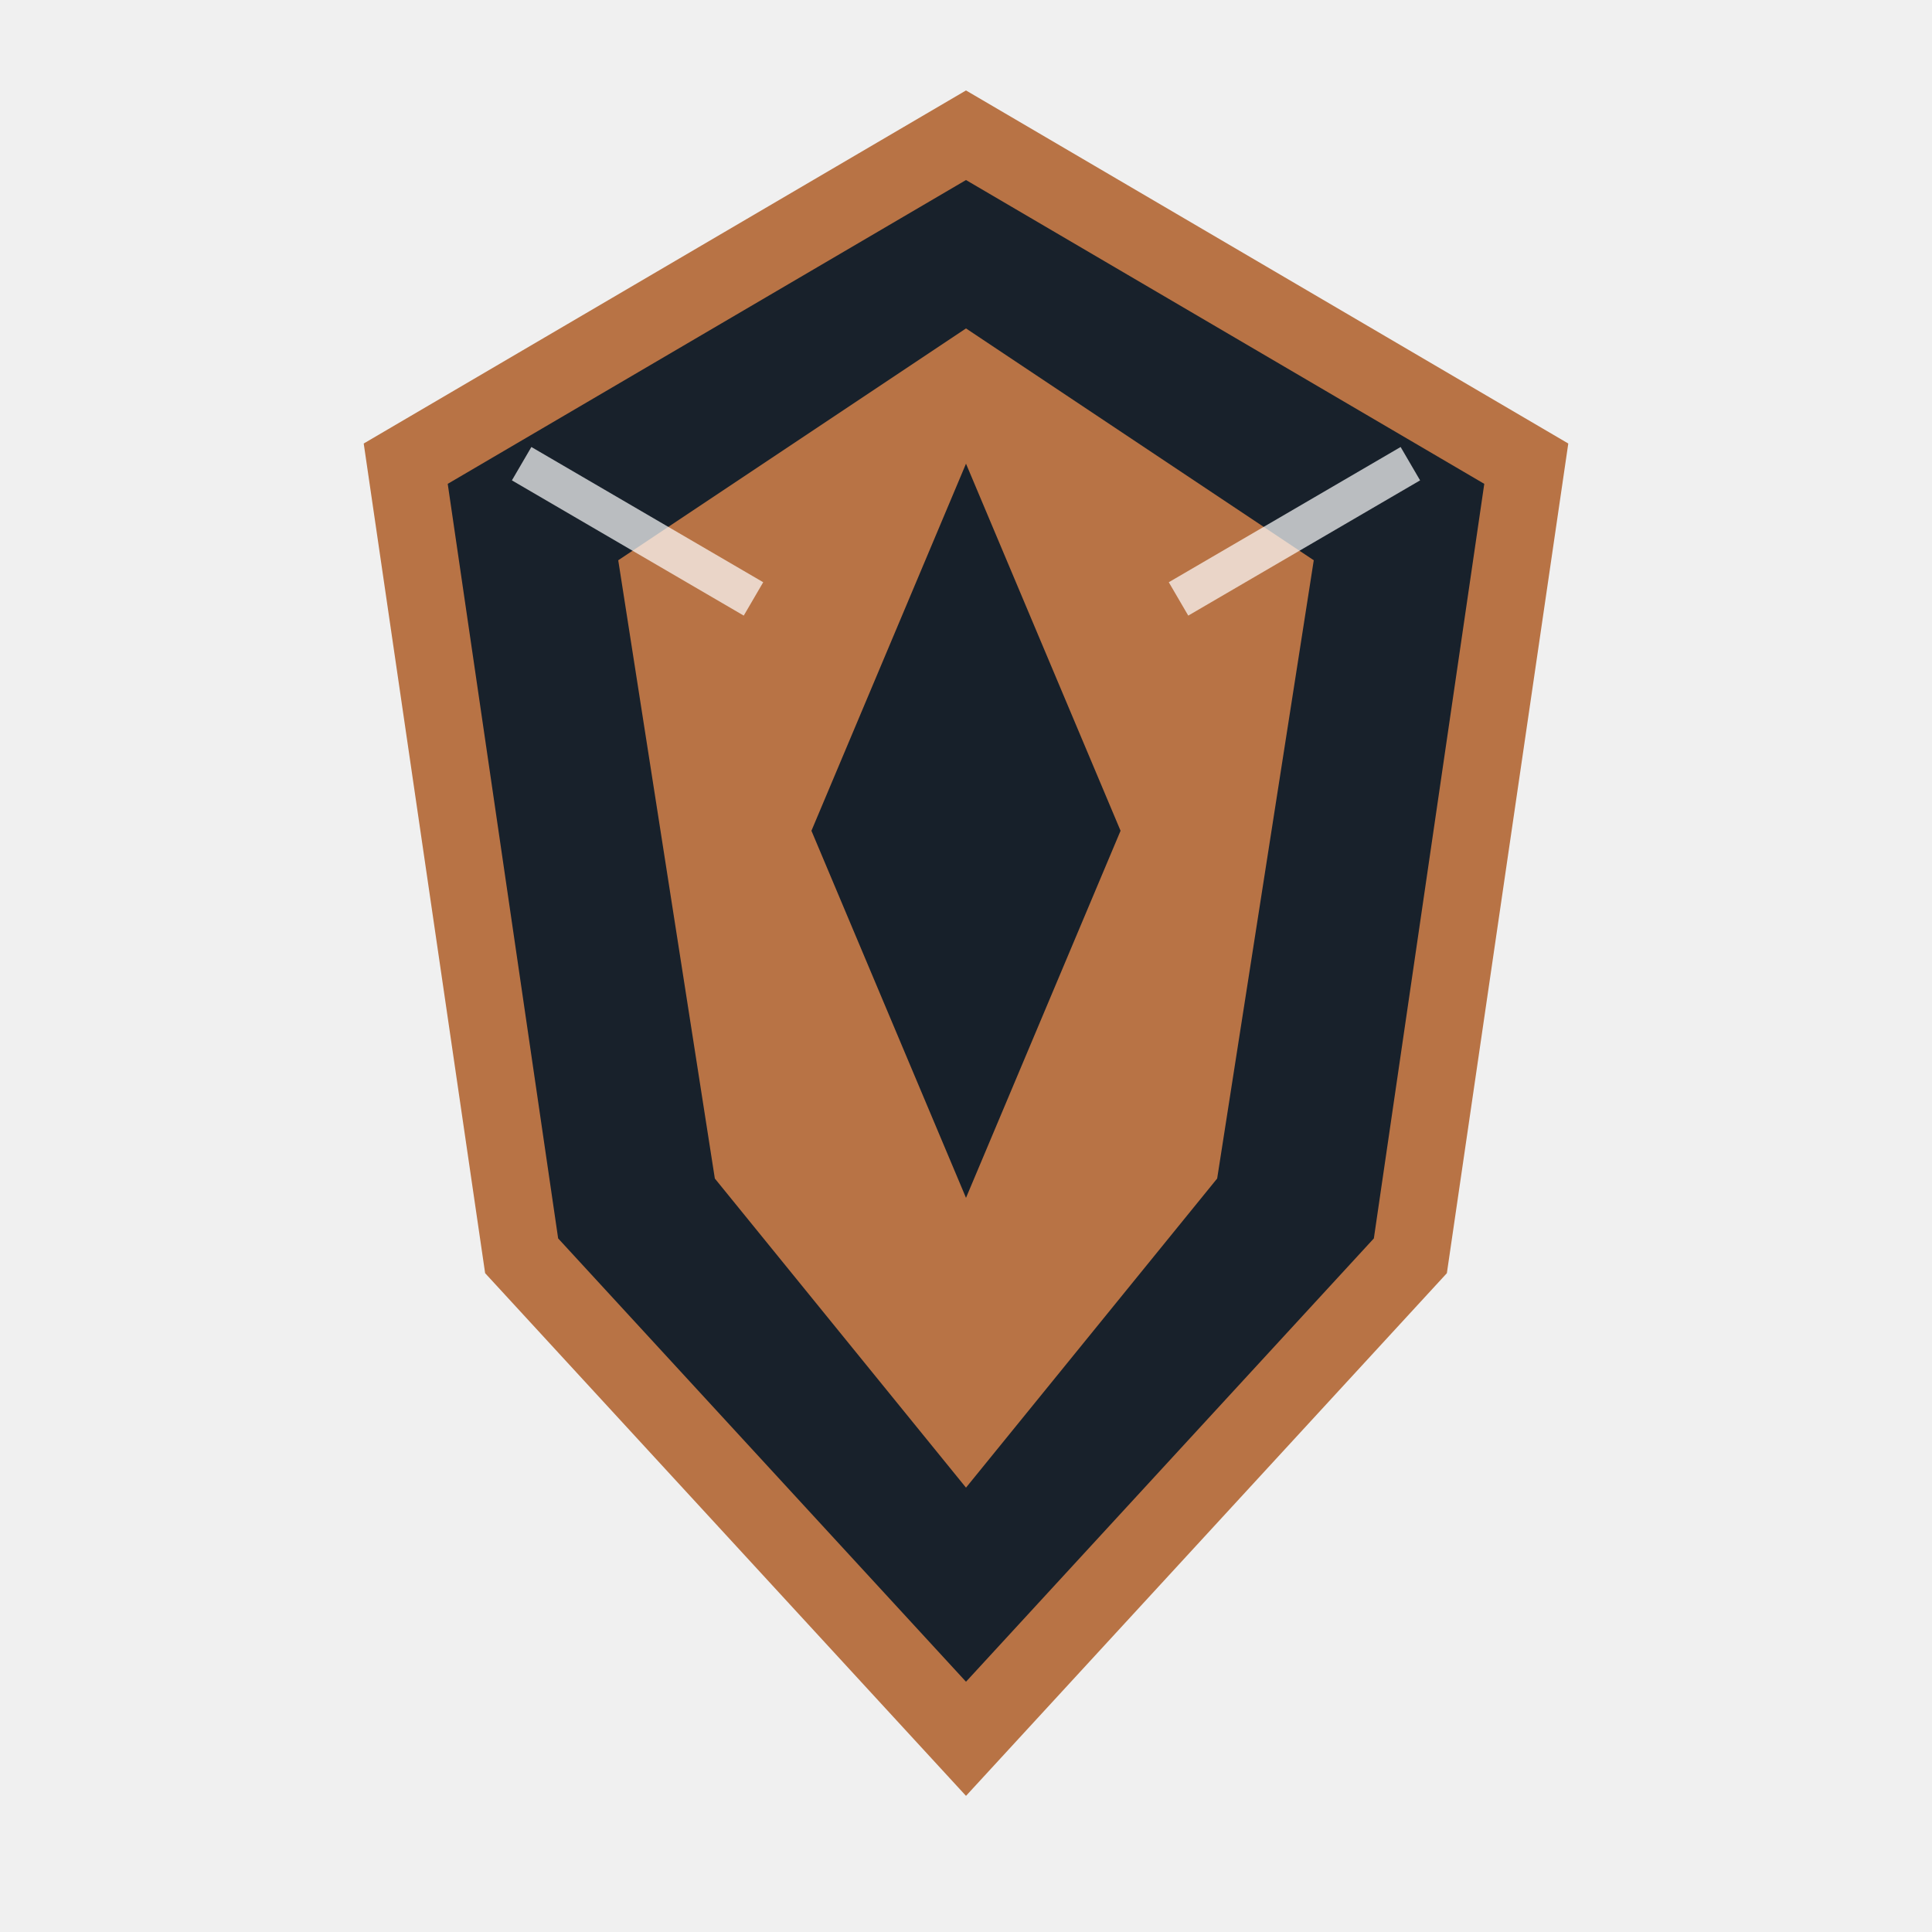
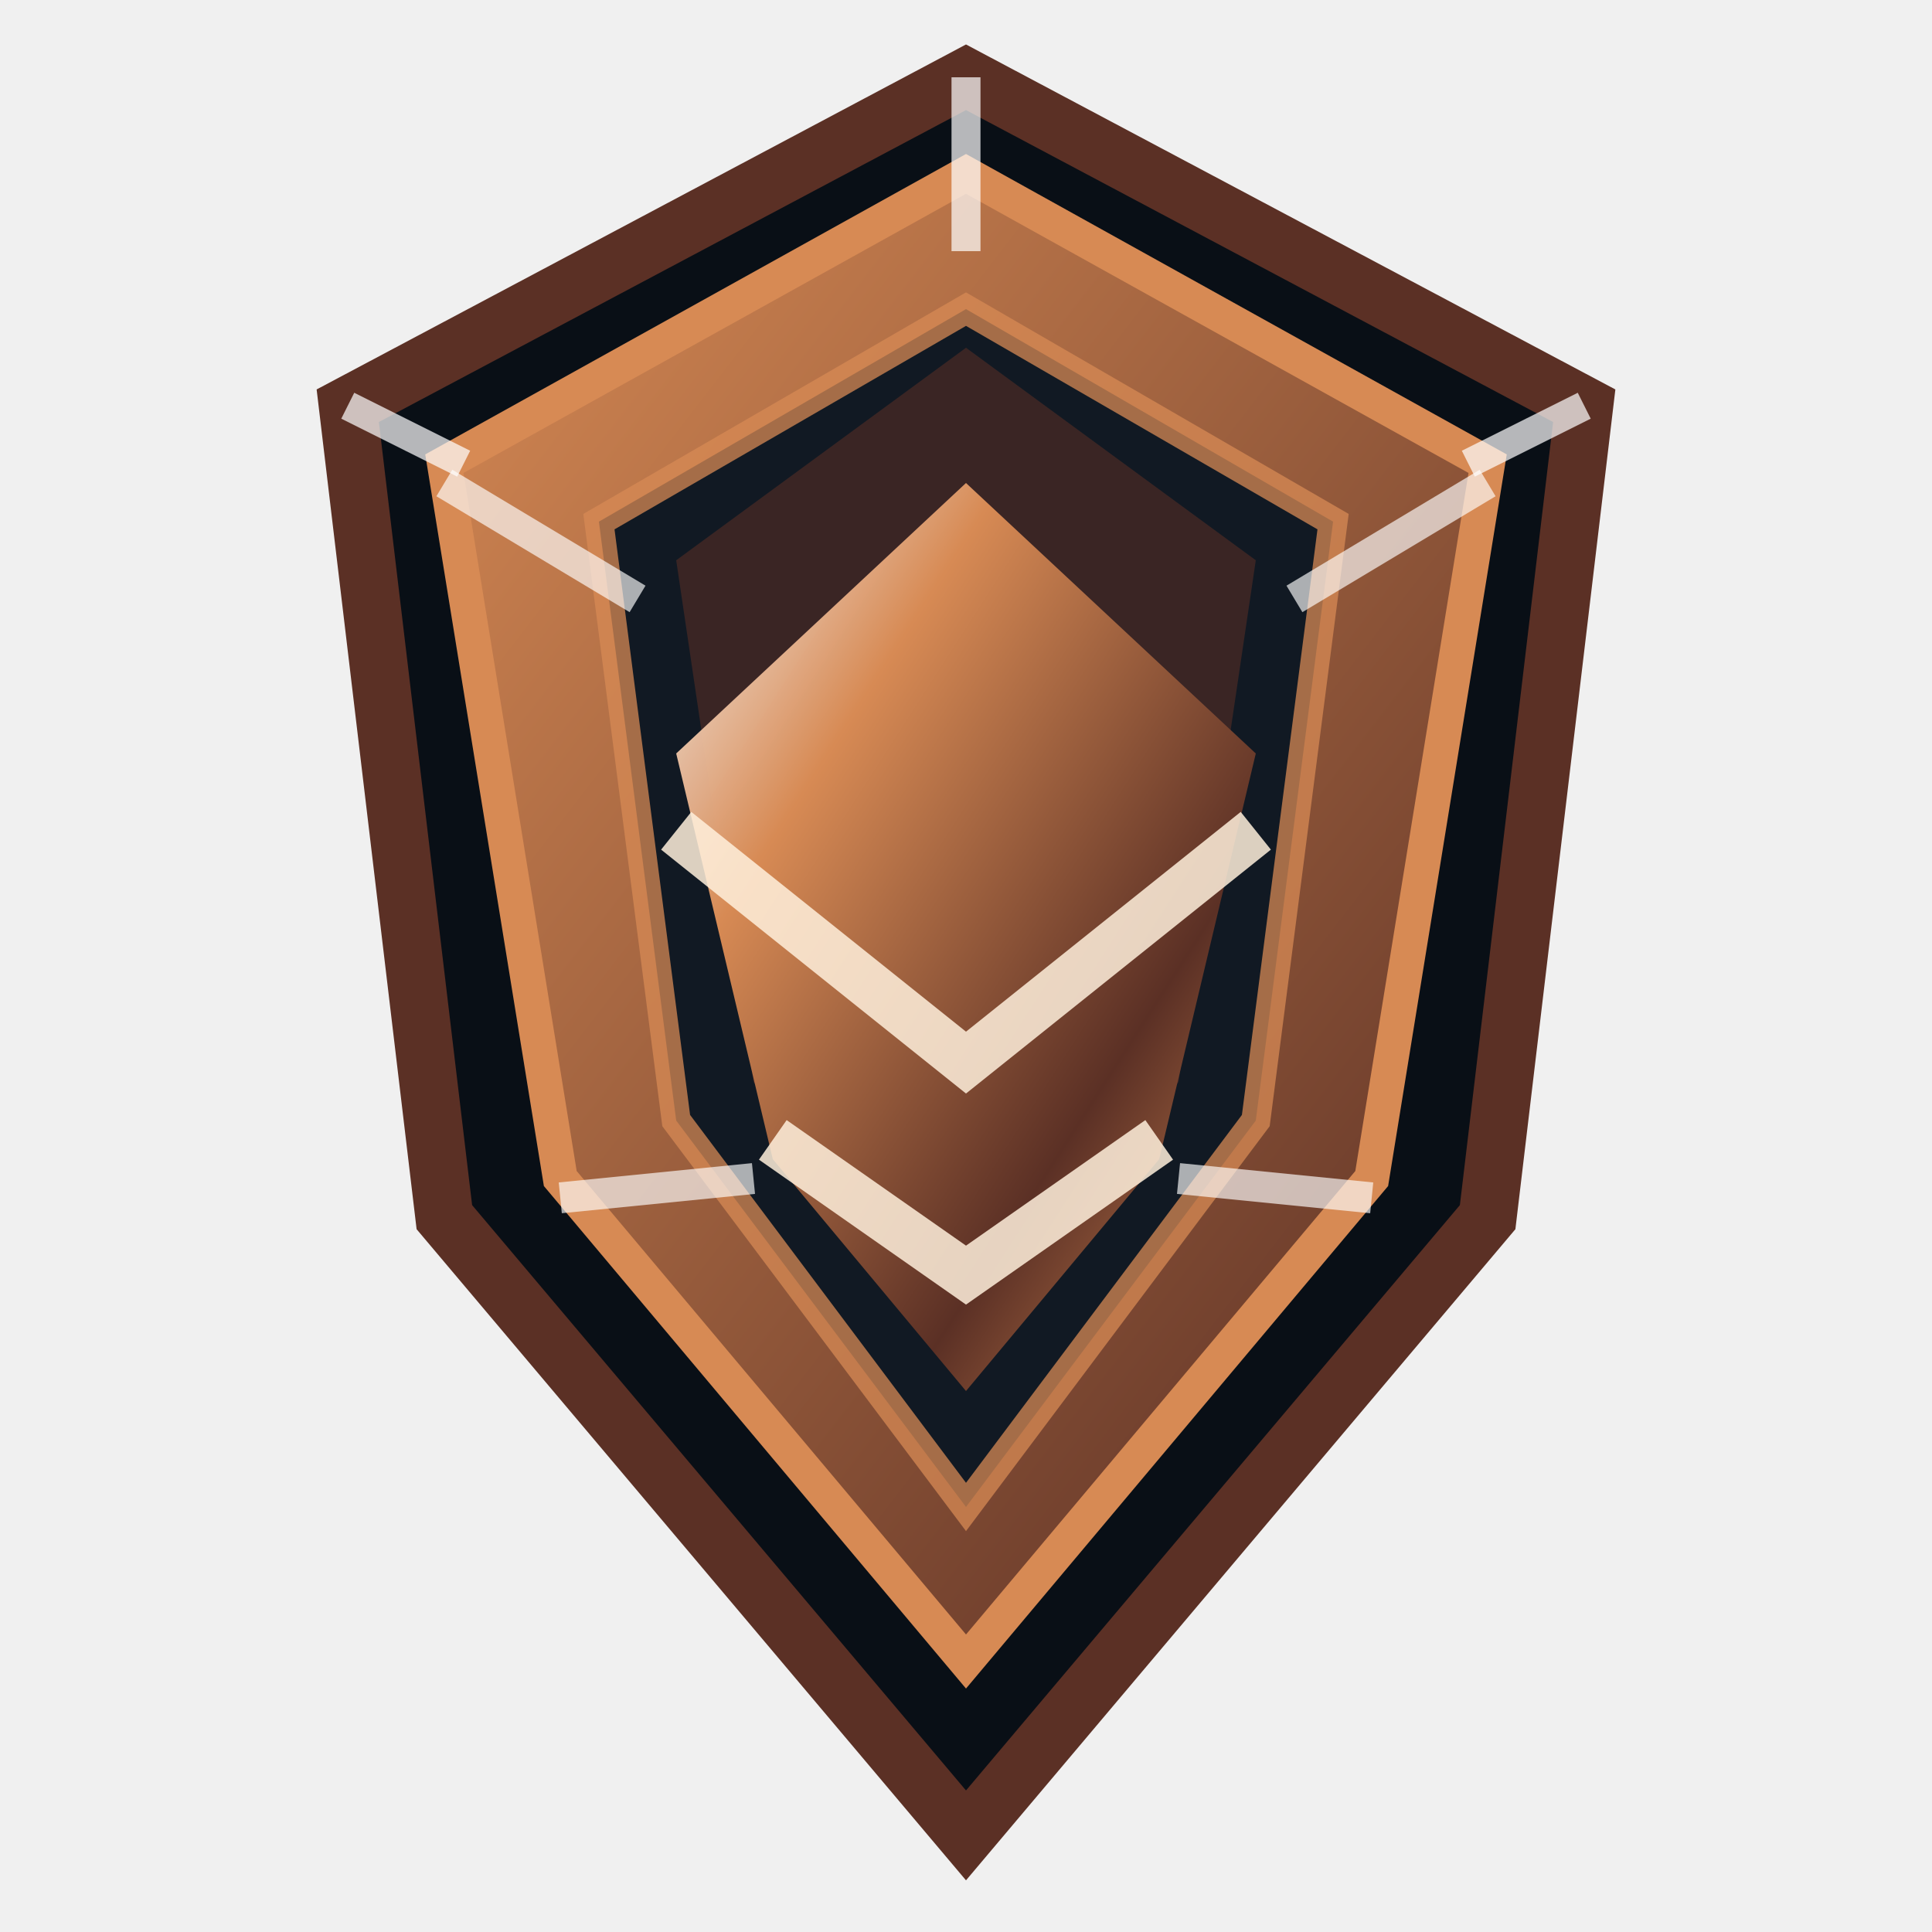
<svg xmlns="http://www.w3.org/2000/svg" viewBox="0 0 100 100" role="img" aria-label="Bronze rank badge">
-   <path d="M50 7 L79 24 L73 65 L50 90 L27 65 L21 24 Z" fill="#18212b" stroke="#b87345" stroke-width="4" />
-   <path d="M50 17 L68 29 L63 61 L50 77 L37 61 L32 29 Z" fill="#b87345" />
-   <path d="M50 24 L58 43 L50 62 L42 43 Z" fill="#17202a" />
-   <path d="M27 24 L39 31 M73 24 L61 31" stroke="#fff" stroke-opacity=".7" stroke-width="2" />
+   <defs>
+     <linearGradient id="metal" x1="0" y1="0" x2="1" y2="1">
+       <stop offset="0" stop-color="#fff" stop-opacity=".95" />
+       <stop offset=".28" stop-color="#d78a54" />
+       <stop offset=".7" stop-color="#5b3025" />
+       <stop offset="1" stop-color="#d78a54" />
+     </linearGradient>
+     <linearGradient id="edge" x1="0" y1="0" x2="0.9" y2="1">
+       <stop stop-color="#d78a54" />
+       <stop offset="1" stop-color="#5b3025" />
+     </linearGradient>
+   </defs>
+   <path d="M50 4 L82 21 L77 63 L50 95 L23 63 L18 21 Z" fill="#090f16" stroke="#5b3025" stroke-width="3" />
+   <path d="M50 9 L77 24 L71 61 L50 86 L29 61 L23 24 Z" fill="url(#edge)" stroke="#d78a54" stroke-width="1.8" />
+   <path d="M50 16 L69 27 L65 58 L50 78 L35 58 L31 27 Z" fill="#111923" stroke="#d78a54" stroke-opacity=".75" stroke-width="1.5" />
+   <path d="M50 18 L65 29 L61 56 L50 71 L39 56 L35 29 Z" fill="#5b3025" fill-opacity=".55" />
+   <path d="M50 25 L65 39 L60 60 L50 72 L40 60 L35 39 Z" fill="url(#metal)" />
+   <path d="M35 43 L50 55 L65 43 M40 59 L50 66 L60 59" fill="none" stroke="#fff0dc" stroke-opacity=".85" stroke-width="2.5" />
+   <path d="M23 25 L33 31 M77 25 L67 31 M29 62 L39 61 M71 62 L61 61" stroke="#fff" stroke-opacity=".65" stroke-width="1.6" />
+   <path d="M50 4 V13 M18 21 L24 24 M82 21 L76 24" stroke="#fff" stroke-opacity=".7" stroke-width="1.5" />
</svg>
